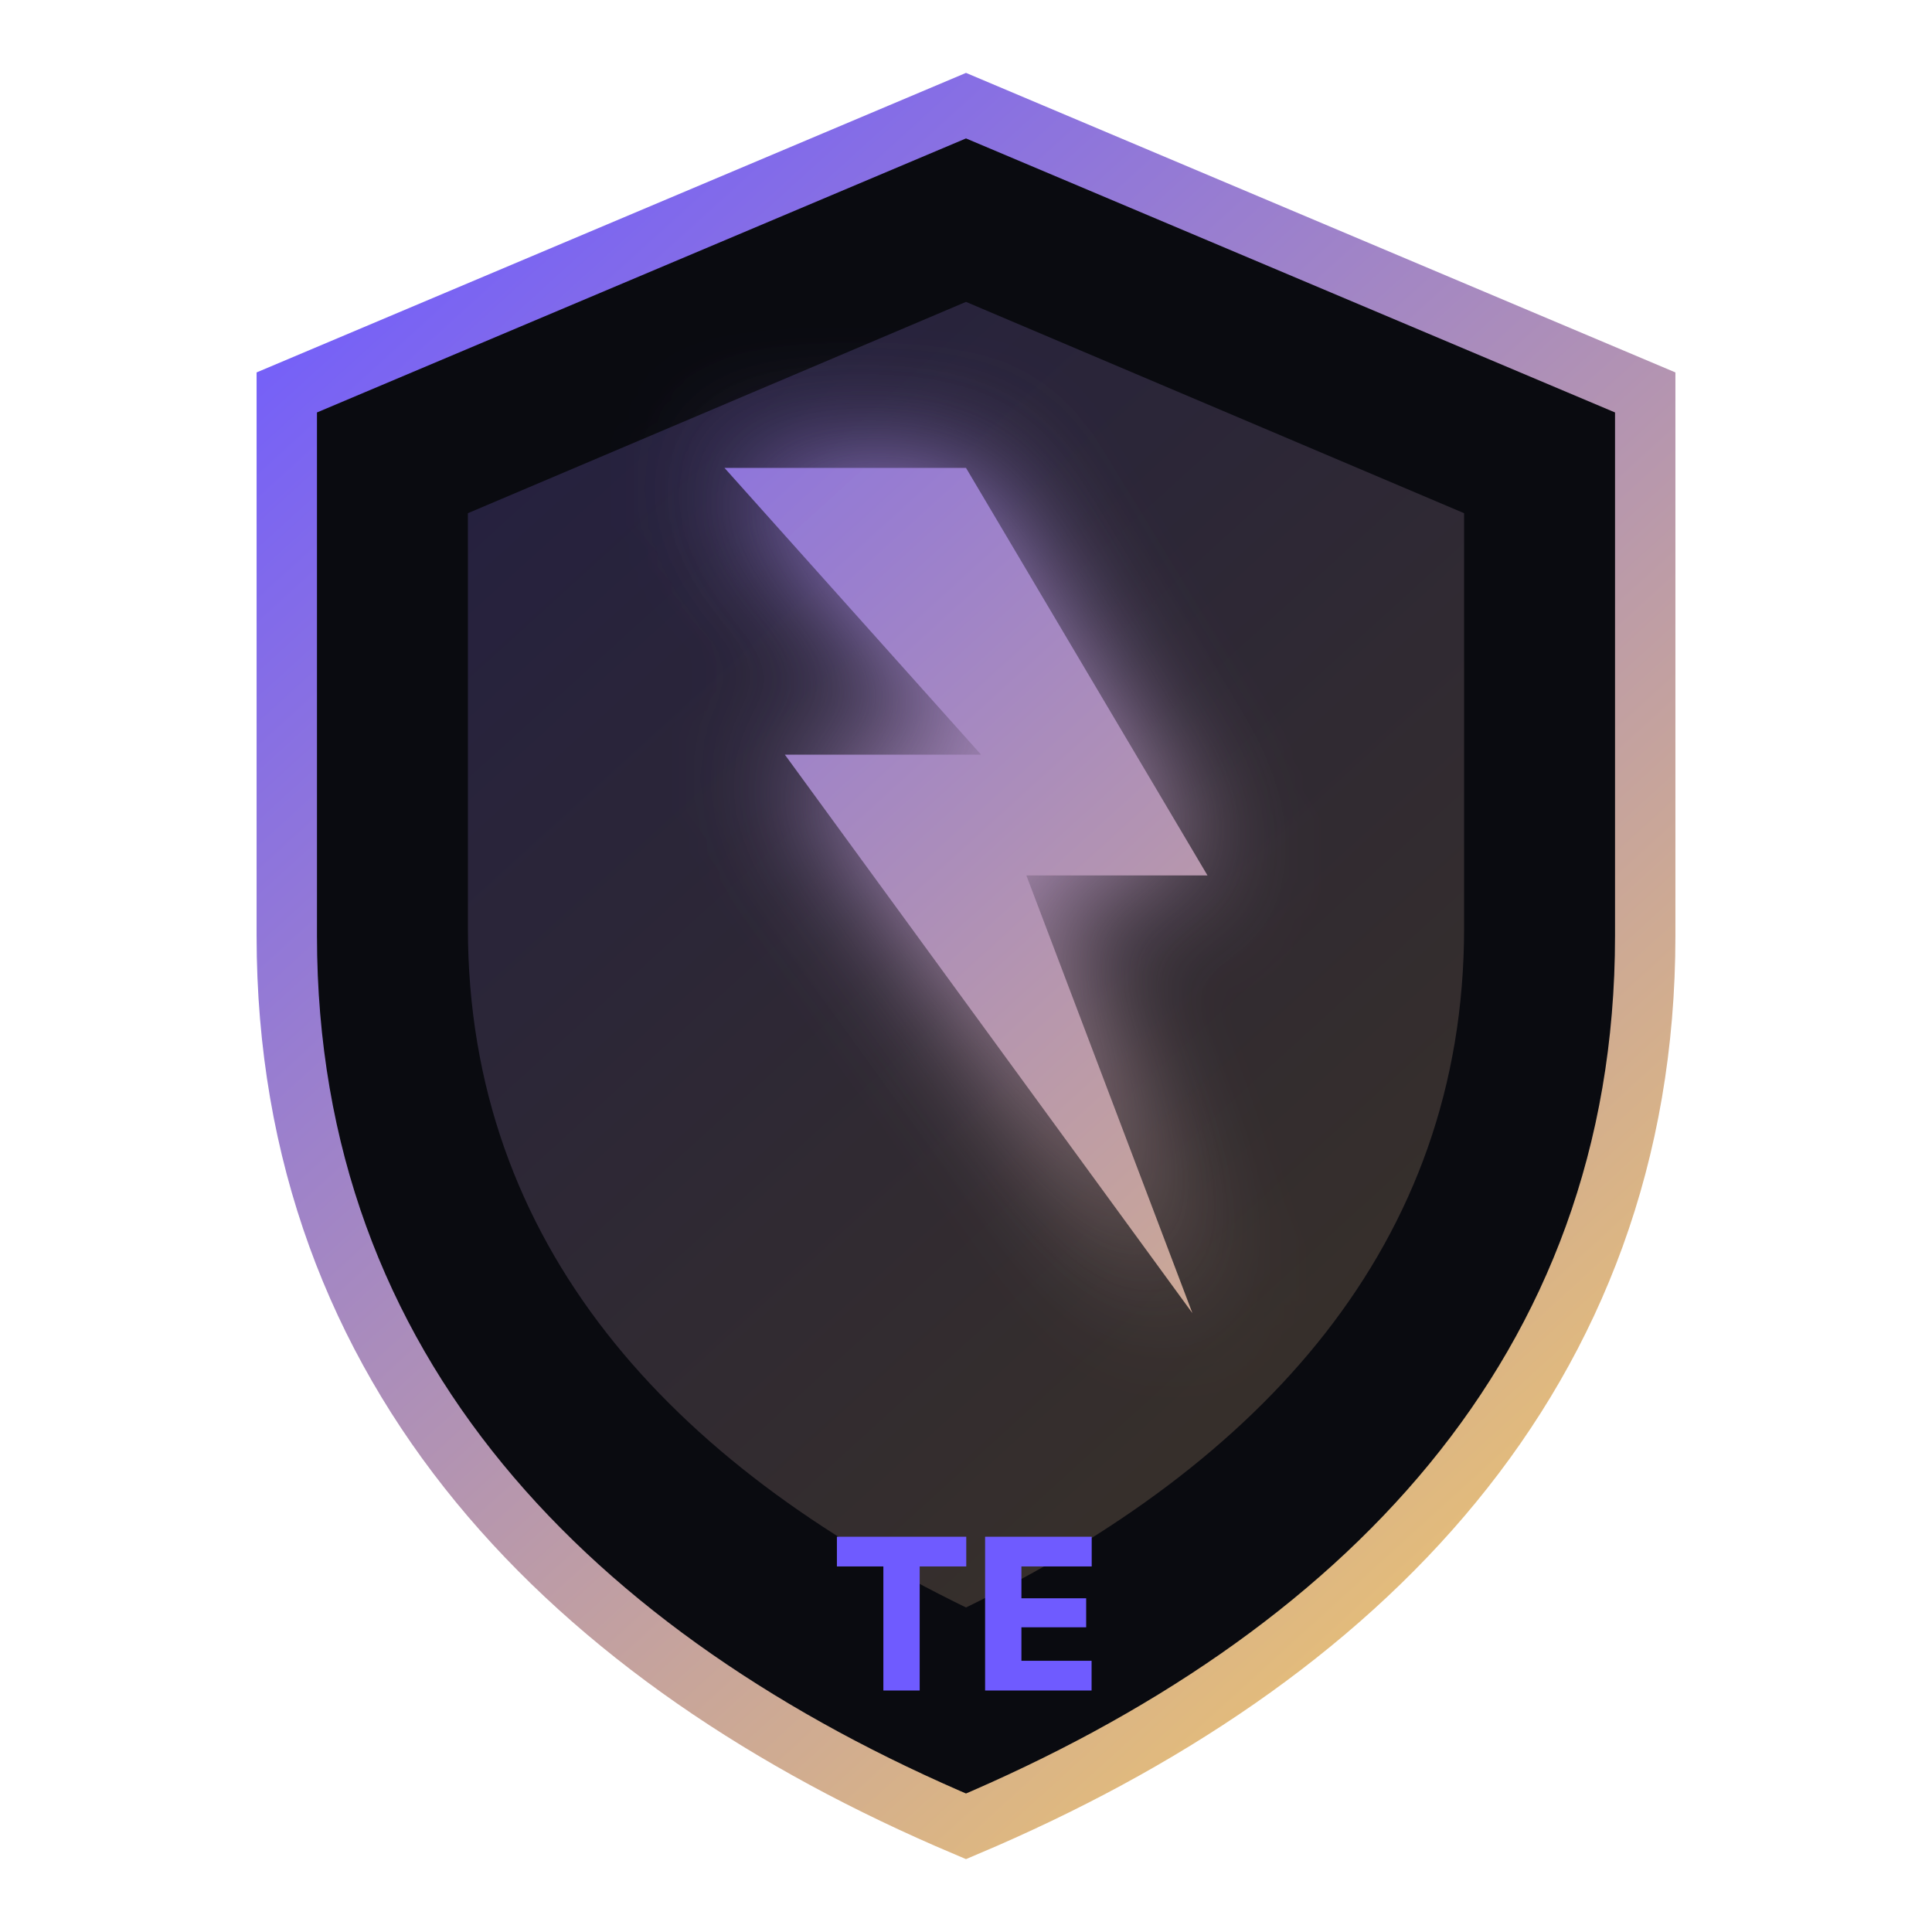
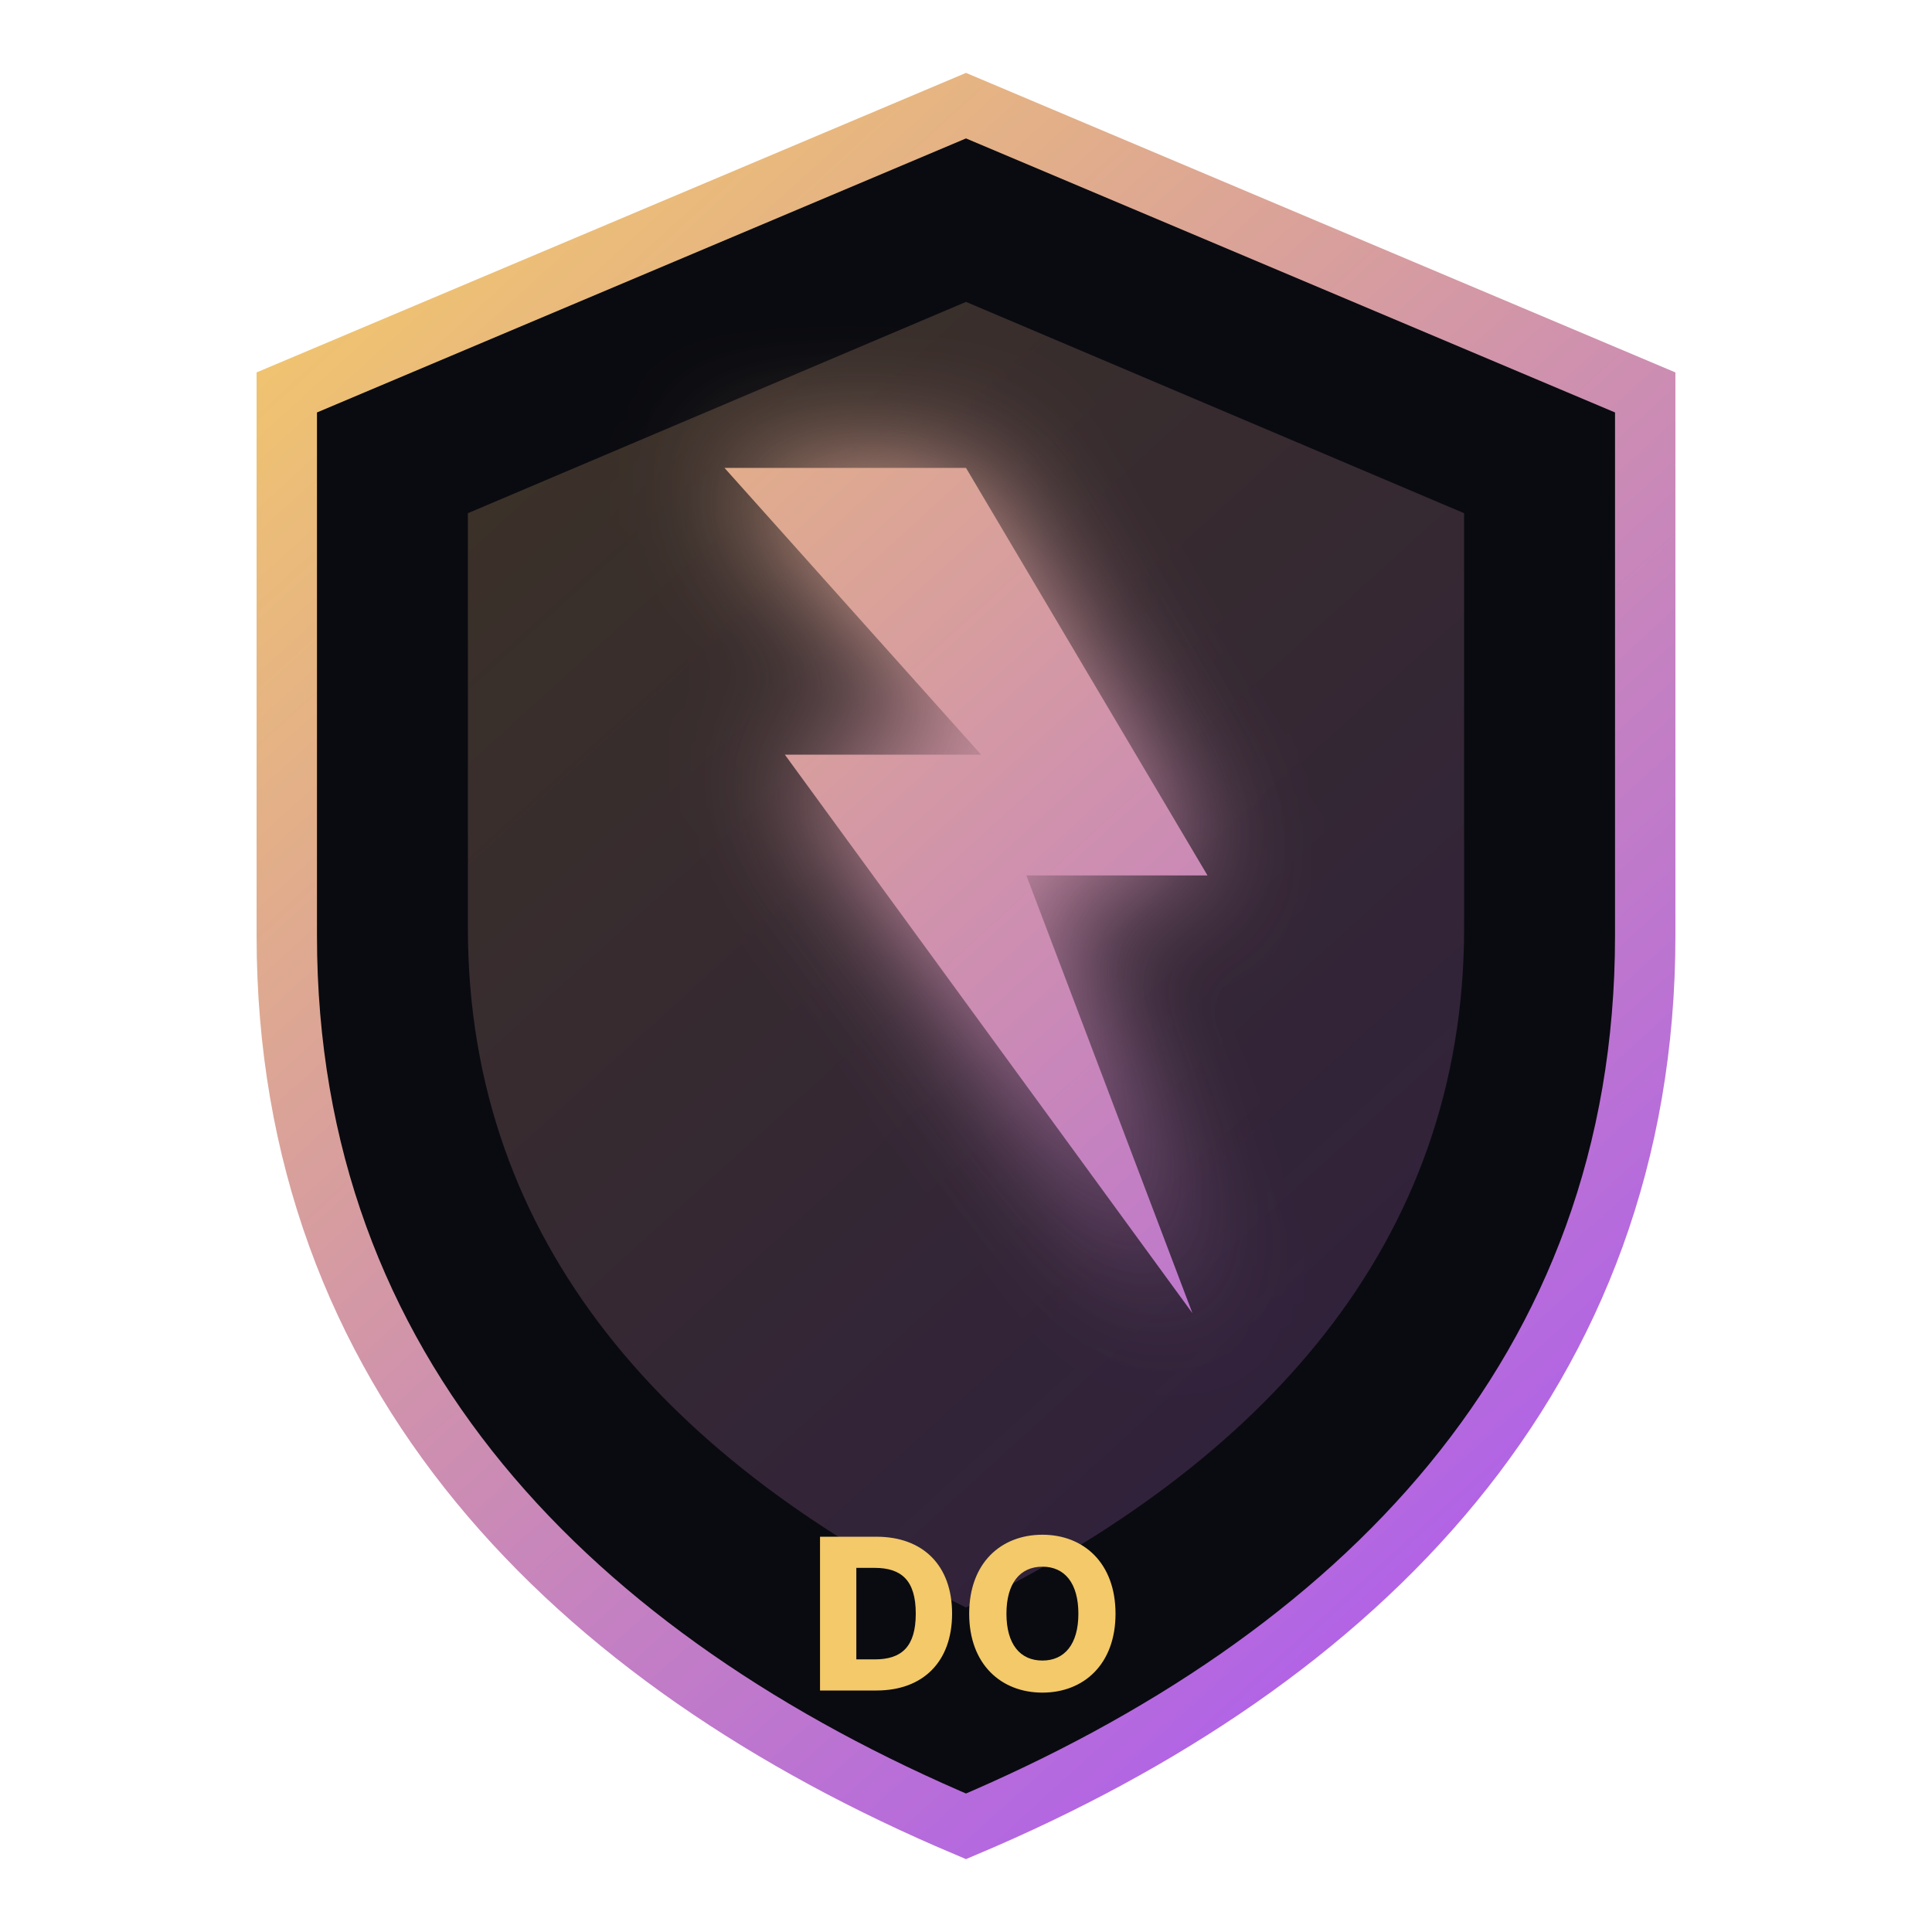
- <svg xmlns="http://www.w3.org/2000/svg" viewBox="0 0 256 256" role="img" aria-label="trust_elite rank emblem">
+ <svg xmlns="http://www.w3.org/2000/svg" viewBox="0 0 256 256" role="img" aria-label="dominion rank emblem">
  <defs>
    <linearGradient id="g" x1="38" x2="218" y1="28" y2="226" gradientUnits="userSpaceOnUse">
-       <stop stop-color="#6F5BFF" />
-       <stop offset="1" stop-color="#F3C969" />
+       <stop stop-color="#F3C969" />
+       <stop offset="1" stop-color="#A855F7" />
    </linearGradient>
    <filter id="glow" x="-40%" y="-40%" width="180%" height="180%">
      <feGaussianBlur stdDeviation="8" result="b" />
      <feMerge>
        <feMergeNode in="b" />
        <feMergeNode in="SourceGraphic" />
      </feMerge>
    </filter>
  </defs>
  <path d="M128 14 218 52v72c0 58-38 96-90 118-52-22-90-60-90-118V52l90-38Z" fill="#0A0B10" stroke="url(#g)" stroke-width="8" />
  <path d="M128 40 194 68v55c0 42-27 71-66 90-39-19-66-48-66-90V68l66-28Z" fill="url(#g)" opacity=".22" />
  <path d="M128 62 160 116h-24l22 58-54-74h26L96 62h32Z" fill="url(#g)" filter="url(#glow)" />
-   <text x="128" y="224" text-anchor="middle" font-family="Inter, Arial, sans-serif" font-size="28" font-weight="800" fill="#6F5BFF">TE</text>
+   <text x="128" y="224" text-anchor="middle" font-family="Inter, Arial, sans-serif" font-size="28" font-weight="800" fill="#F3C969">DO</text>
</svg>
